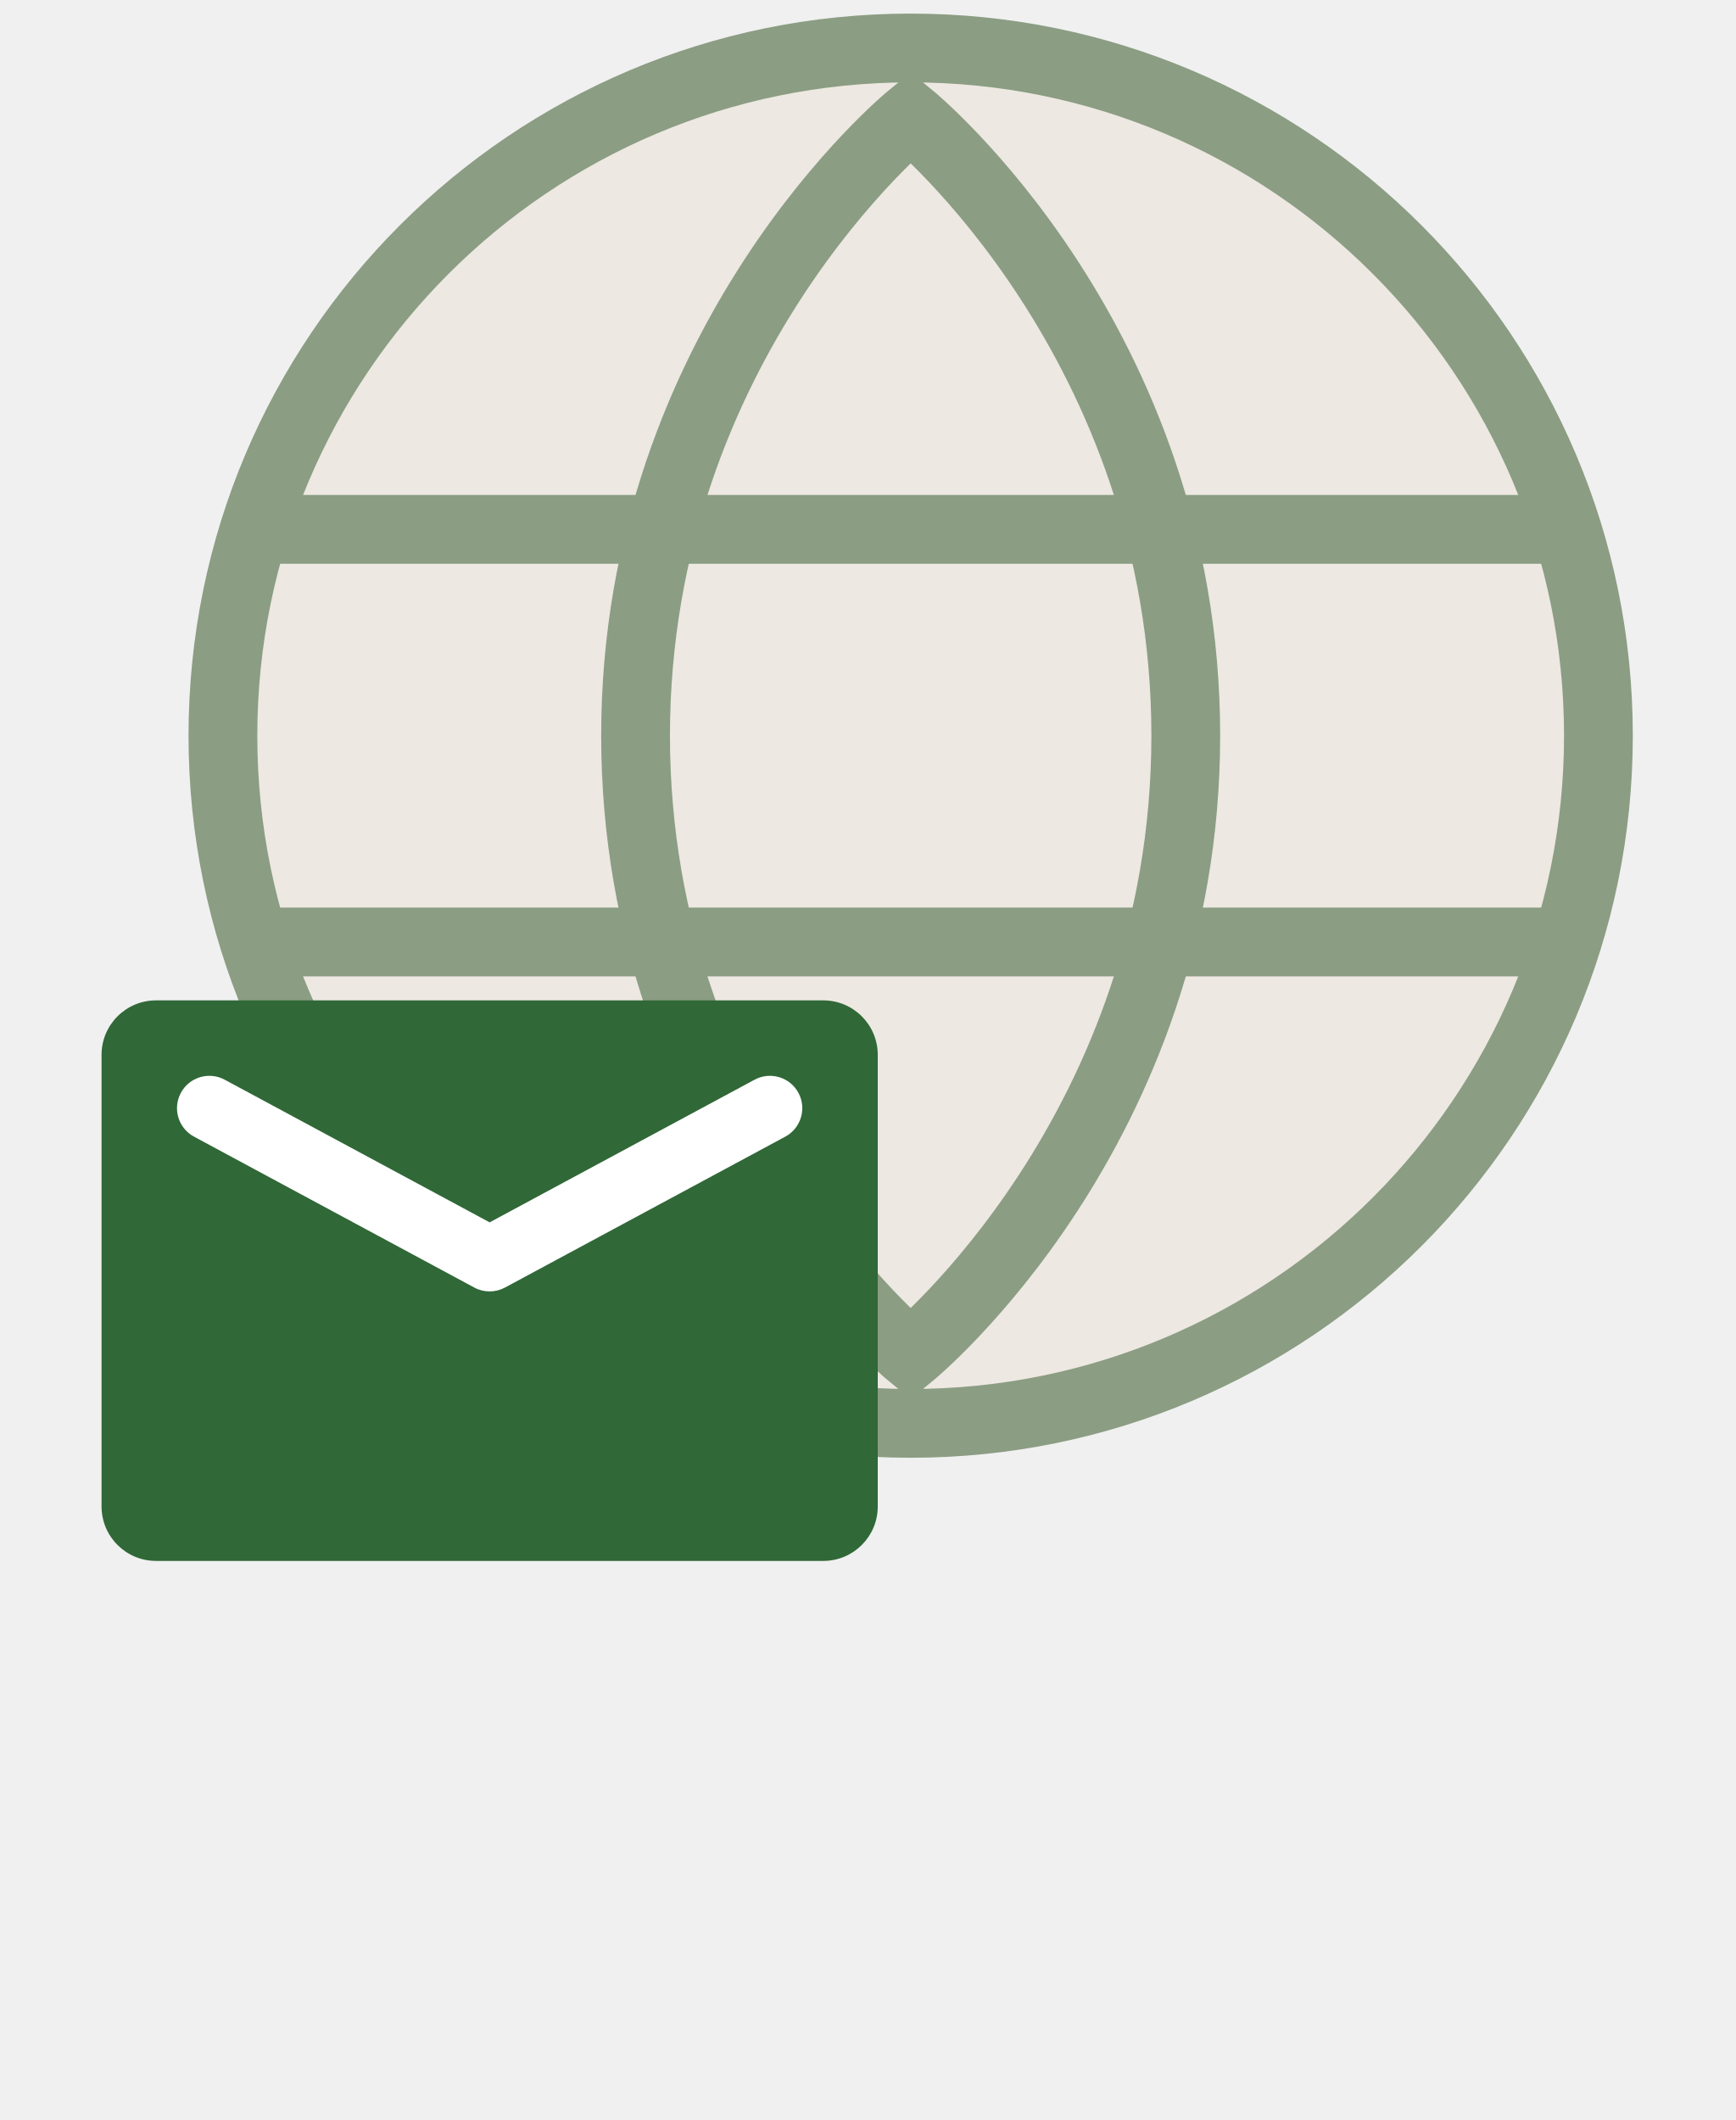
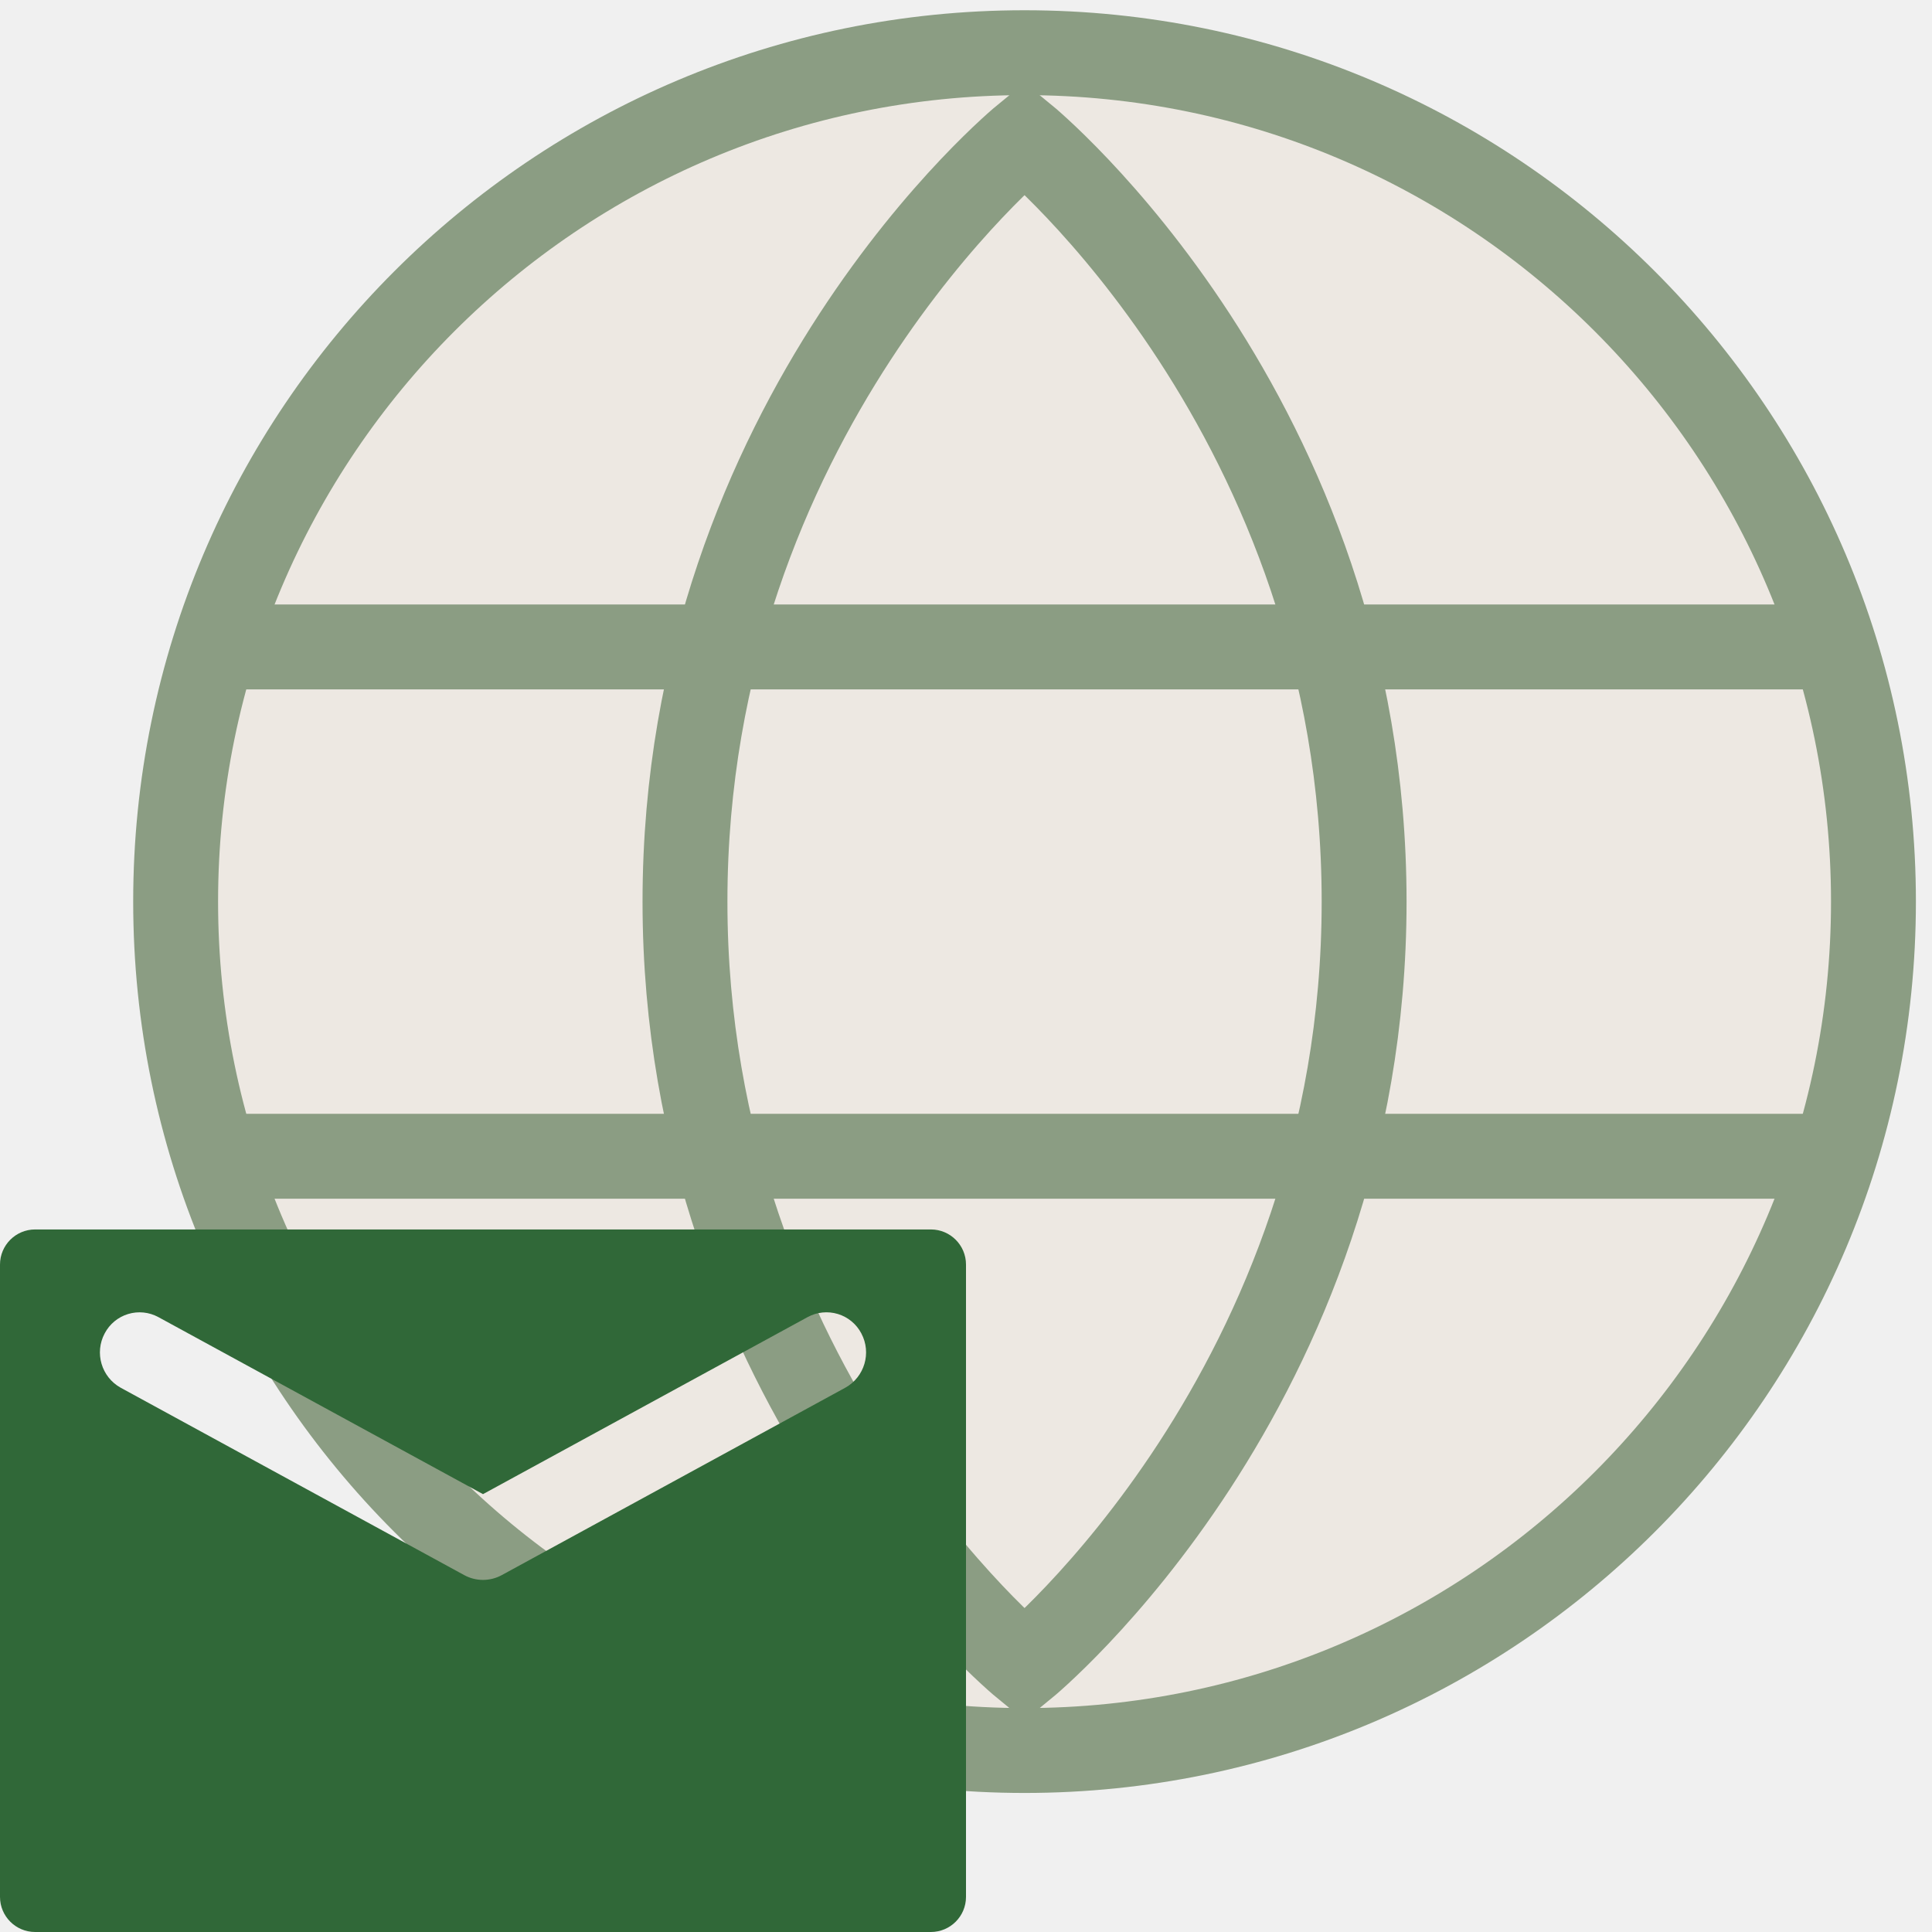
- <svg xmlns="http://www.w3.org/2000/svg" width="122" height="149" viewBox="0 0 122 149" fill="none">
-   <path fill-rule="evenodd" clip-rule="evenodd" d="M64 100.039c26.694 0 48.333-21.64 48.333-48.334 0-26.693-21.64-48.333-48.333-48.333-26.694 0-48.334 21.64-48.334 48.333 0 26.694 21.64 48.334 48.334 48.334z" fill="#EDE8E2" stroke="#8B9D83" stroke-width="4.833" />
-   <path clip-rule="evenodd" d="M64 95.206s19.333-15.818 19.333-43.5C83.333 24.024 64 8.206 64 8.206s-19.334 15.818-19.334 43.5c0 27.682 19.334 43.5 19.334 43.5z" stroke="#8B9D83" stroke-width="4.833" />
-   <path d="M18.083 37.205h91.833m-91.833 29h91.833" stroke="#8B9D83" stroke-width="4.833" stroke-linecap="round" />
-   <path d="M7.137 74.138a3.828 3.828 0 013.828-3.828h46.893a3.828 3.828 0 013.828 3.828v31.74a3.828 3.828 0 01-3.828 3.828H10.965a3.828 3.828 0 01-3.828-3.828v-31.74z" fill="#306838" />
-   <path fill-rule="evenodd" clip-rule="evenodd" d="M53.031 75.884a2.273 2.273 0 012.156 4.003l-19.7 10.606a2.272 2.272 0 01-2.155 0L13.635 79.887a2.273 2.273 0 112.155-4.003l18.62 10.027 18.621-10.027z" fill="#fff" />
+ <svg xmlns="http://www.w3.org/2000/svg" viewBox="0 0 110 110" fill="none">
+   <path fill-rule="evenodd" clip-rule="evenodd" d="M58.333 99.667c26.694 0 48.334-21.64 48.334-48.334C106.667 24.64 85.027 3 58.333 3 31.64 3 10 24.64 10 51.333c0 26.694 21.64 48.334 48.333 48.334z" fill="#EDE8E2" stroke="#8B9D83" stroke-width="4.833" />
+   <path clip-rule="evenodd" d="M58.333 94.834s19.334-15.818 19.334-43.5c0-27.682-19.334-43.5-19.334-43.5S39 23.652 39 51.334c0 27.682 19.333 43.5 19.333 43.5z" stroke="#8B9D83" stroke-width="4.833" />
+   <path d="M12.417 36.833h91.833m-91.833 29h91.833" stroke="#8B9D83" stroke-width="4.833" stroke-linecap="round" />
+   <path fill-rule="evenodd" clip-rule="evenodd" d="M2 70a2 2 0 00-2 2v36a2 2 0 002 2h51a2 2 0 002-2V72a2 2 0 00-2-2H2zm47.04 5.917a2.242 2.242 0 00-3.056-.928L27.5 85.07 9.016 74.99a2.242 2.242 0 00-3.056.928 2.3 2.3 0 00.916 3.096L26.43 89.68a2.23 2.23 0 002.14 0l19.553-10.667a2.3 2.3 0 00.917-3.096z" fill="#306838" />
</svg>
